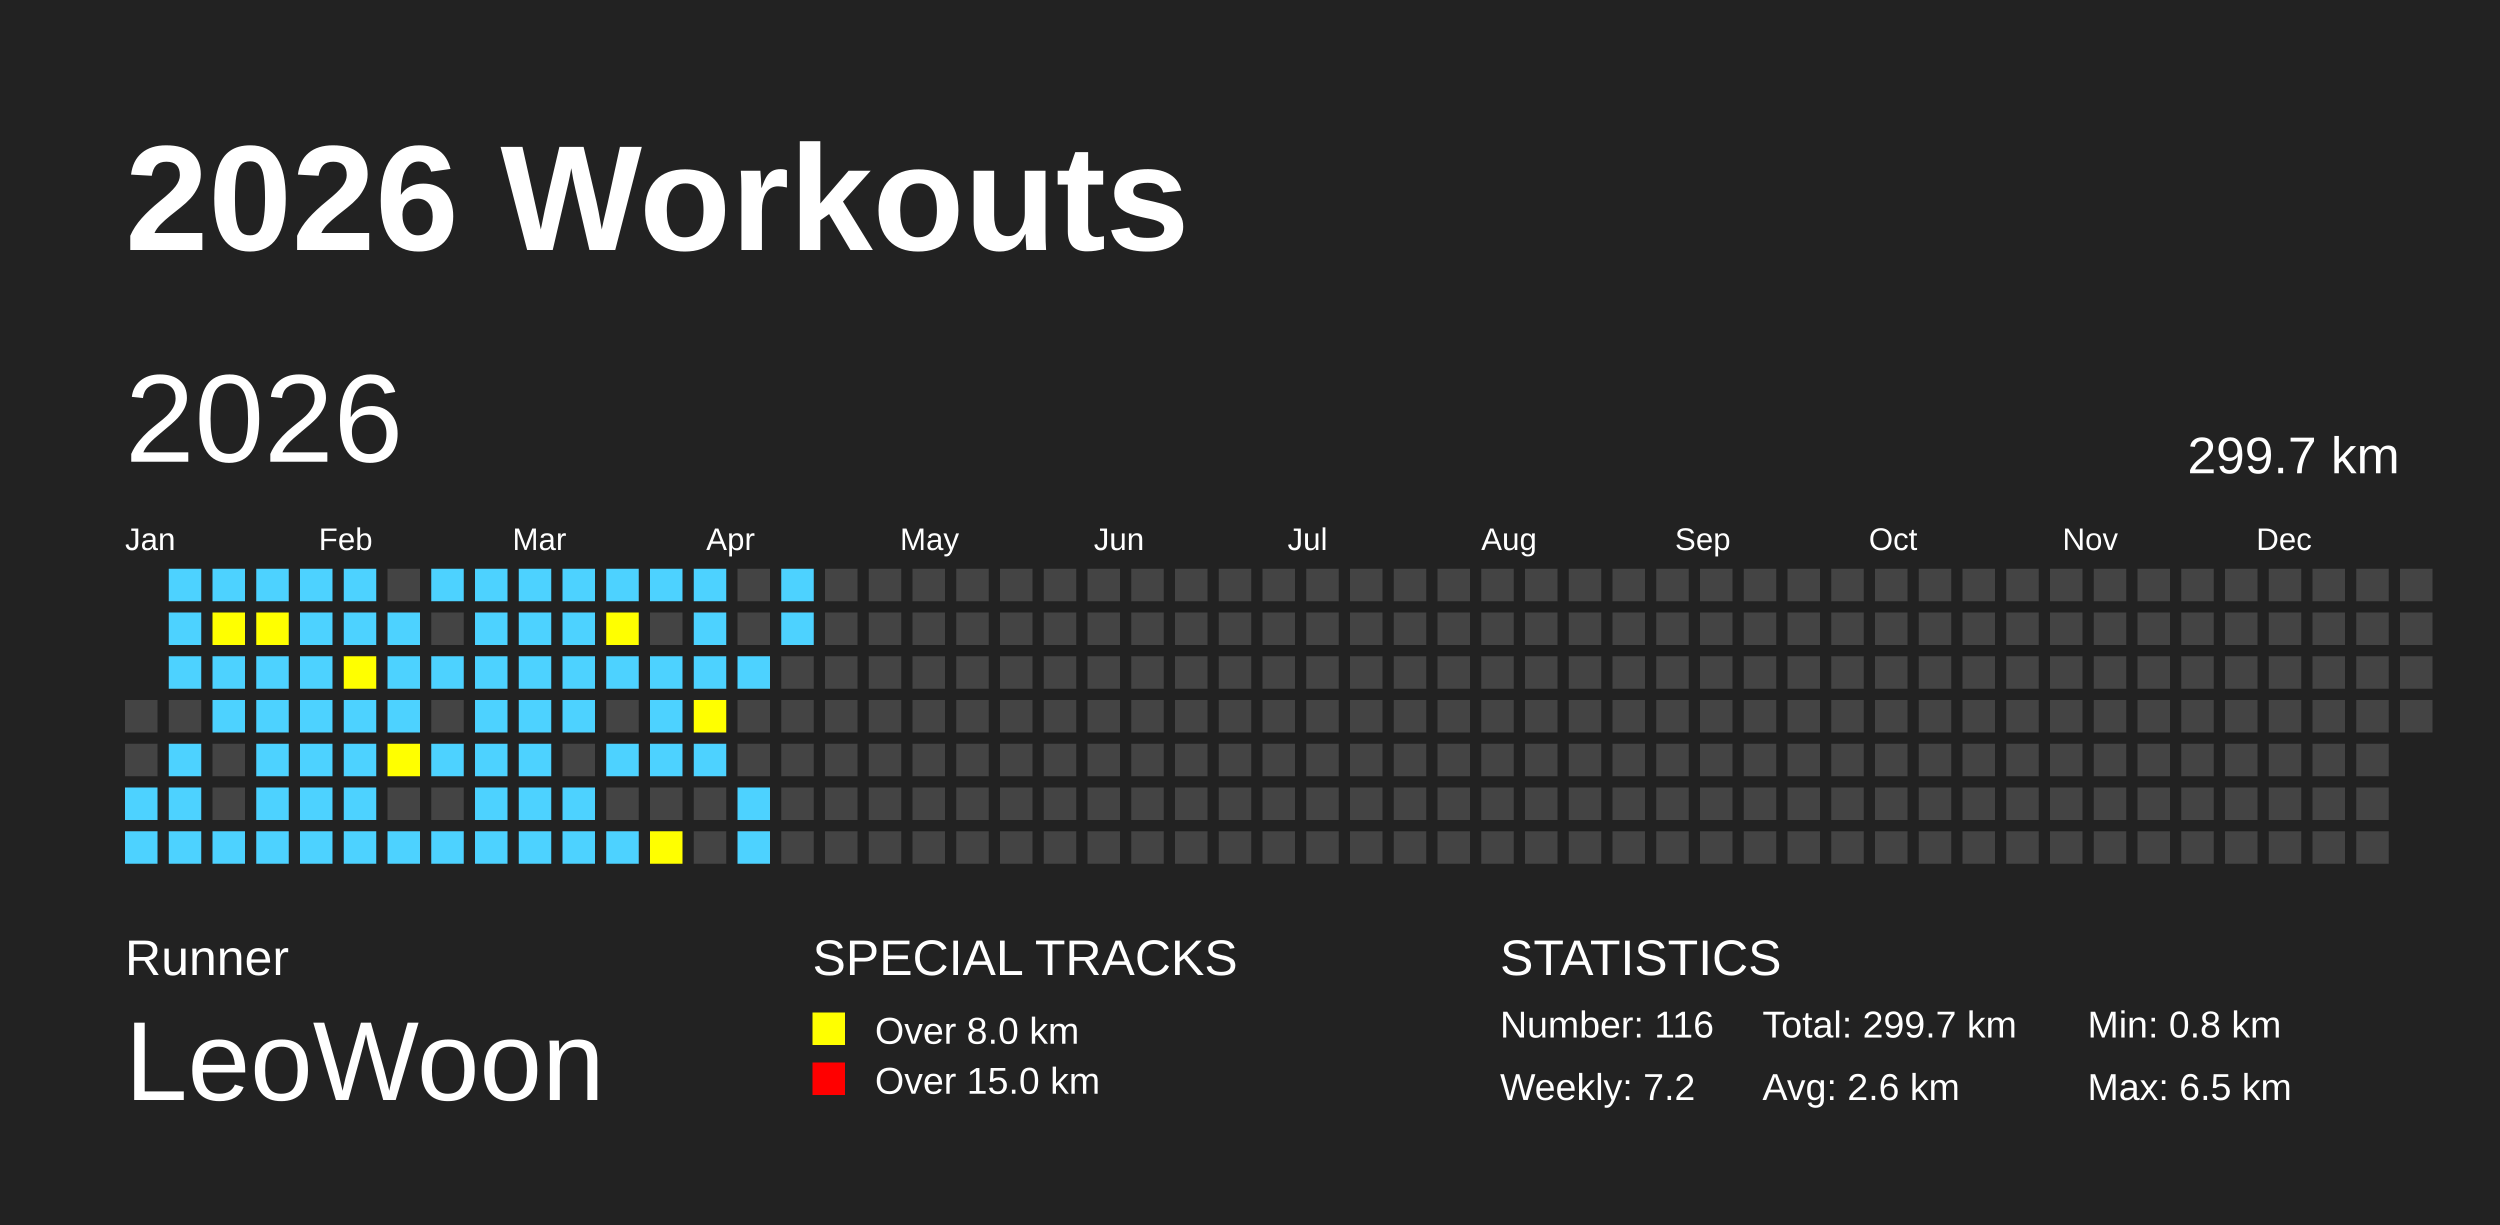
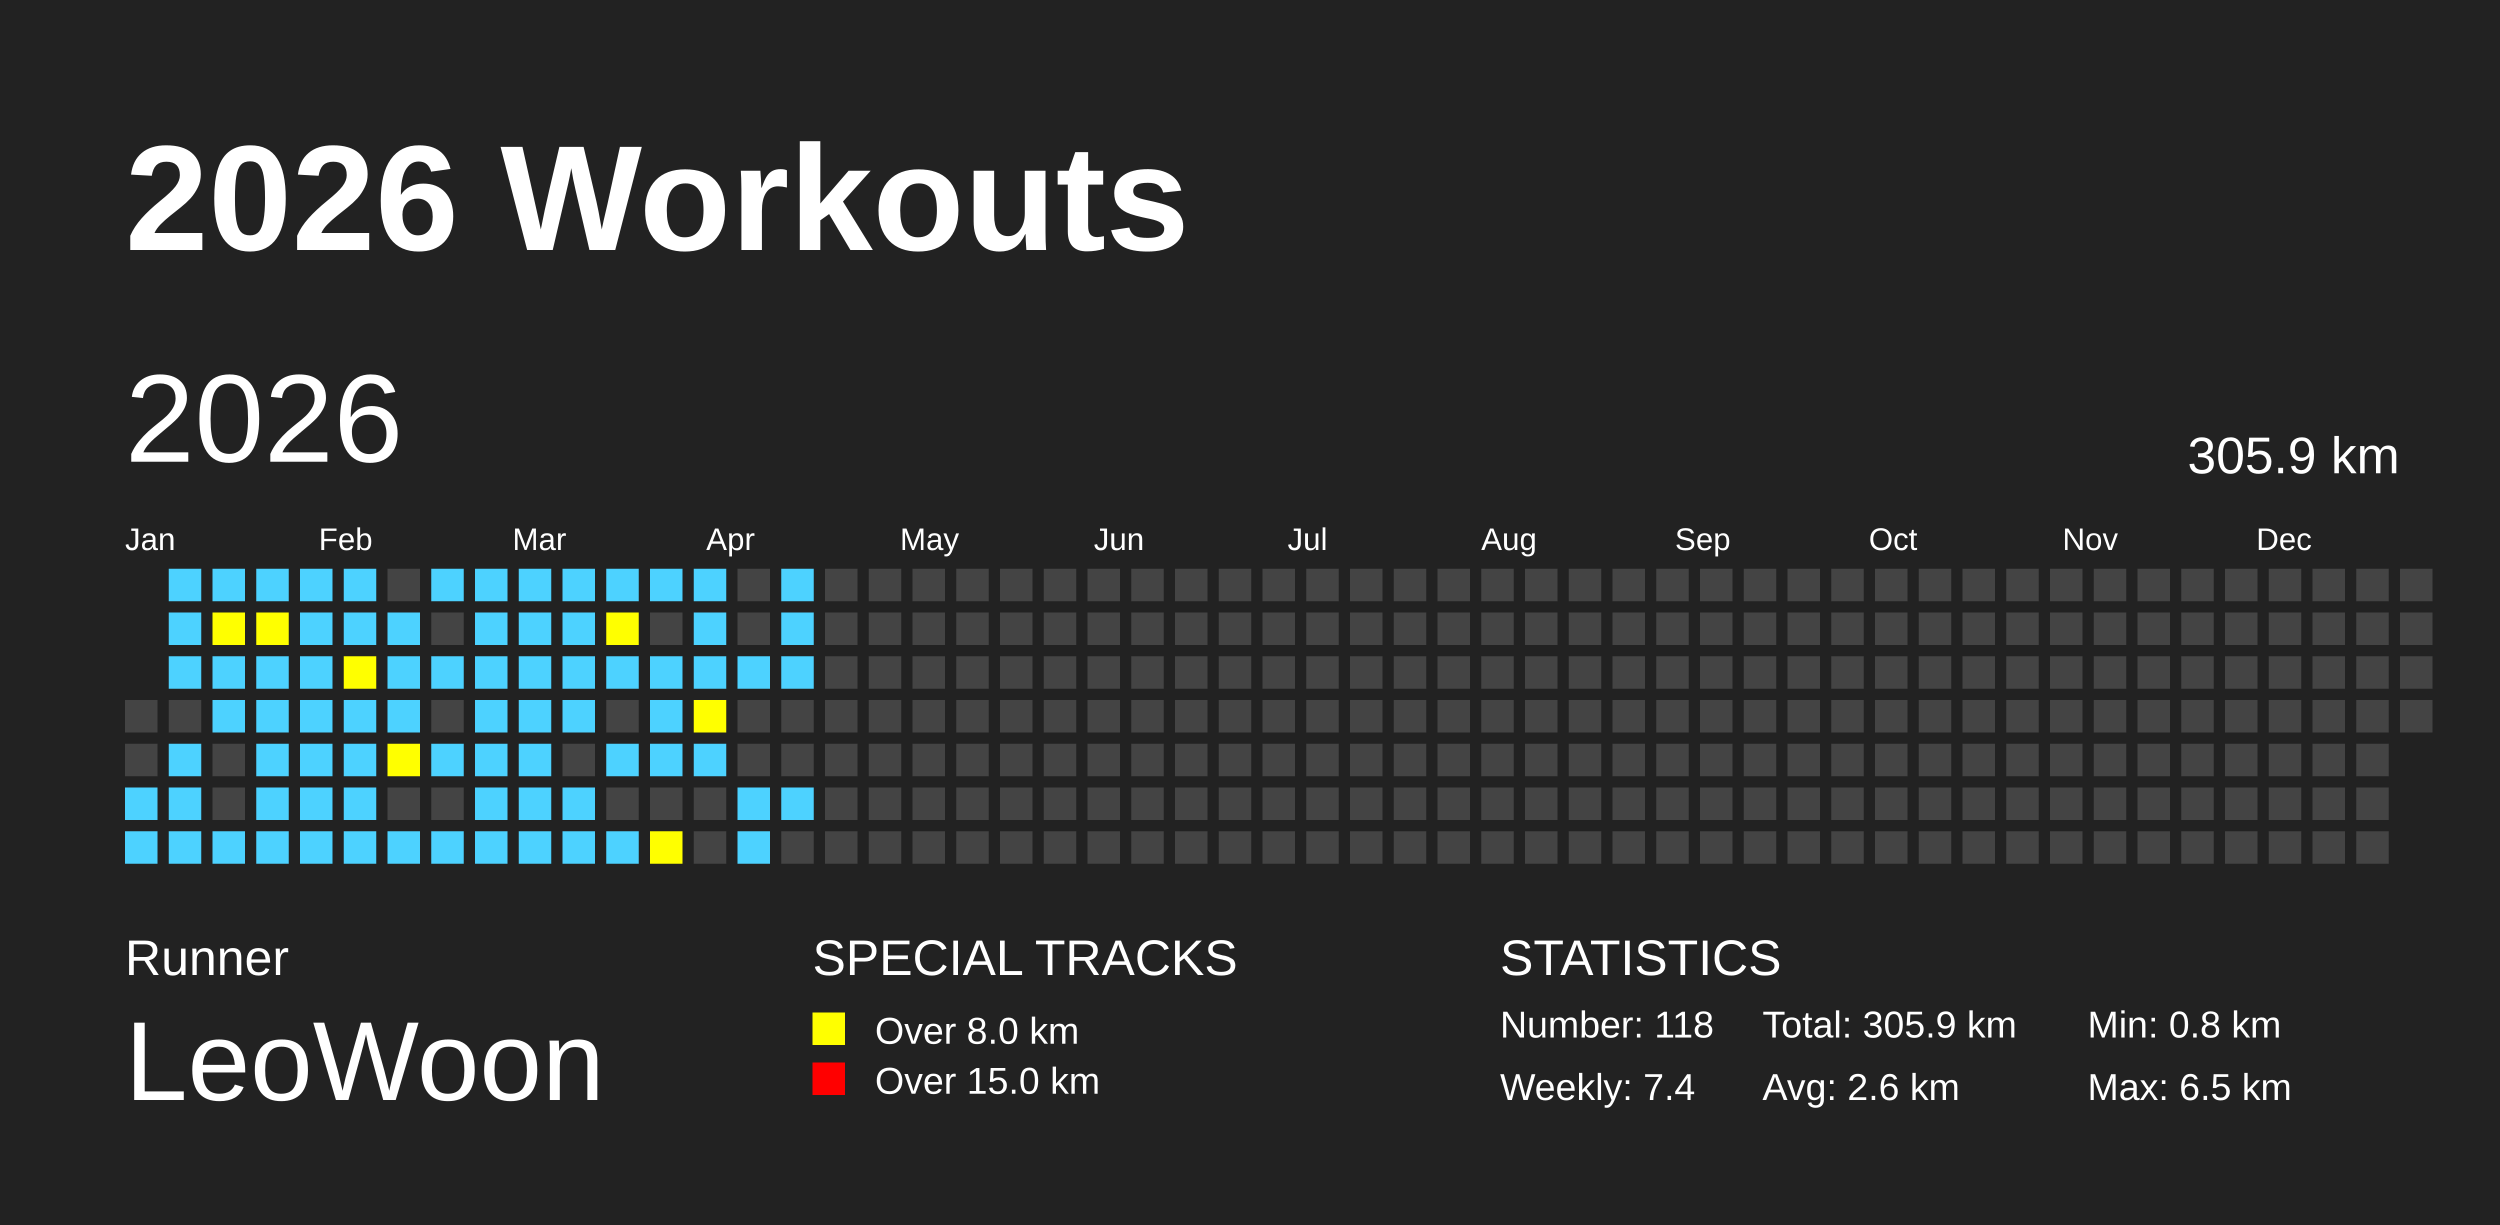
<svg xmlns="http://www.w3.org/2000/svg" baseProfile="full" height="98mm" version="1.1" viewBox="0,0,200,98" width="200mm">
  <defs />
  <rect fill="#222222" height="98" width="200" x="0" y="0" />
  <text fill="#FFFFFF" style="font-size:12px; font-family:Arial; font-weight:bold;" x="10" y="20">2026 Workouts</text>
  <text fill="#FFFFFF" style="font-size:4px; font-family:Arial" x="10" y="78">Runner</text>
  <text fill="#FFFFFF" style="font-size:9px; font-family:Arial" x="10" y="88">LeoWoon</text>
  <text fill="#FFFFFF" style="font-size:4px; font-family:Arial" x="65" y="78">SPECIAL TRACKS</text>
  <rect fill="yellow" height="2.6" width="2.6" x="65" y="81" />
  <text fill="#FFFFFF" style="font-size:3px; font-family:Arial" x="70" y="83.5">Over 8.0 km</text>
  <rect fill="red" height="2.6" width="2.6" x="65" y="85" />
  <text fill="#FFFFFF" style="font-size:3px; font-family:Arial" x="70" y="87.5">Over 15.0 km</text>
  <text fill="#FFFFFF" style="font-size:4px; font-family:Arial" x="120" y="78">STATISTICS</text>
-   <text fill="#FFFFFF" style="font-size:3px; font-family:Arial" x="120" y="83">Number: 116</text>
-   <text fill="#FFFFFF" style="font-size:3px; font-family:Arial" x="120" y="88">Weekly: 7.2</text>
-   <text fill="#FFFFFF" style="font-size:3px; font-family:Arial" x="141" y="83">Total: 299.7 km</text>
+   <text fill="#FFFFFF" style="font-size:3px; font-family:Arial" x="120" y="83">Number: 118</text>
+   <text fill="#FFFFFF" style="font-size:3px; font-family:Arial" x="120" y="88">Weekly: 7.4</text>
+   <text fill="#FFFFFF" style="font-size:3px; font-family:Arial" x="141" y="83">Total: 305.9 km</text>
  <text fill="#FFFFFF" style="font-size:3px; font-family:Arial" x="141" y="88">Avg: 2.6 km</text>
  <text fill="#FFFFFF" style="font-size:3px; font-family:Arial" x="167" y="83">Min: 0.8 km</text>
  <text fill="#FFFFFF" style="font-size:3px; font-family:Arial" x="167" y="88">Max: 6.5 km</text>
  <text dominant-baseline="hanging" fill="#FFFFFF" style="font-size:10.0px; font-family:Arial;" x="10" y="30">2026</text>
-   <text dominant-baseline="hanging" fill="#FFFFFF" style="font-size:4.125px; font-family:Arial;" x="175" y="35">299.7 km</text>
+   <text dominant-baseline="hanging" fill="#FFFFFF" style="font-size:4.125px; font-family:Arial;" x="175" y="35">305.9 km</text>
  <text fill="#FFFFFF" style="font-size:2.5px; font-family:Arial" x="10.0" y="44">Jan</text>
  <text fill="#FFFFFF" style="font-size:2.5px; font-family:Arial" x="25.5" y="44">Feb</text>
  <text fill="#FFFFFF" style="font-size:2.5px; font-family:Arial" x="41.0" y="44">Mar</text>
  <text fill="#FFFFFF" style="font-size:2.5px; font-family:Arial" x="56.5" y="44">Apr</text>
  <text fill="#FFFFFF" style="font-size:2.5px; font-family:Arial" x="72.0" y="44">May</text>
  <text fill="#FFFFFF" style="font-size:2.5px; font-family:Arial" x="87.5" y="44">Jun</text>
  <text fill="#FFFFFF" style="font-size:2.5px; font-family:Arial" x="103.0" y="44">Jul</text>
  <text fill="#FFFFFF" style="font-size:2.5px; font-family:Arial" x="118.5" y="44">Aug</text>
  <text fill="#FFFFFF" style="font-size:2.5px; font-family:Arial" x="134.0" y="44">Sep</text>
  <text fill="#FFFFFF" style="font-size:2.5px; font-family:Arial" x="149.5" y="44">Oct</text>
  <text fill="#FFFFFF" style="font-size:2.5px; font-family:Arial" x="165.0" y="44">Nov</text>
  <text fill="#FFFFFF" style="font-size:2.5px; font-family:Arial" x="180.5" y="44">Dec</text>
  <rect fill="#444444" height="2.6" width="2.6" x="10.0" y="56.0" />
  <rect fill="#444444" height="2.6" width="2.6" x="10.0" y="59.5" />
  <rect fill="#4DD2FF" height="2.6" width="2.6" x="10.0" y="63.0" />
  <rect fill="#4DD2FF" height="2.6" width="2.6" x="10.0" y="66.5" />
  <rect fill="#4DD2FF" height="2.6" width="2.6" x="13.5" y="45.5" />
  <rect fill="#4DD2FF" height="2.6" width="2.6" x="13.5" y="49.0" />
  <rect fill="#4DD2FF" height="2.6" width="2.6" x="13.5" y="52.5" />
  <rect fill="#444444" height="2.6" width="2.6" x="13.5" y="56.0" />
  <rect fill="#4DD2FF" height="2.6" width="2.6" x="13.5" y="59.5" />
  <rect fill="#4DD2FF" height="2.6" width="2.6" x="13.5" y="63.0" />
  <rect fill="#4DD2FF" height="2.6" width="2.6" x="13.5" y="66.5" />
  <rect fill="#4DD2FF" height="2.6" width="2.6" x="17.0" y="45.5" />
  <rect fill="yellow" height="2.6" width="2.6" x="17.0" y="49.0" />
  <rect fill="#4DD2FF" height="2.6" width="2.6" x="17.0" y="52.5" />
  <rect fill="#4DD2FF" height="2.6" width="2.6" x="17.0" y="56.0" />
  <rect fill="#444444" height="2.6" width="2.6" x="17.0" y="59.5" />
  <rect fill="#444444" height="2.6" width="2.6" x="17.0" y="63.0" />
  <rect fill="#4DD2FF" height="2.6" width="2.6" x="17.0" y="66.5" />
  <rect fill="#4DD2FF" height="2.6" width="2.6" x="20.5" y="45.5" />
  <rect fill="yellow" height="2.6" width="2.6" x="20.5" y="49.0" />
  <rect fill="#4DD2FF" height="2.6" width="2.6" x="20.5" y="52.5" />
  <rect fill="#4DD2FF" height="2.6" width="2.6" x="20.5" y="56.0" />
  <rect fill="#4DD2FF" height="2.6" width="2.6" x="20.5" y="59.5" />
  <rect fill="#4DD2FF" height="2.6" width="2.6" x="20.5" y="63.0" />
  <rect fill="#4DD2FF" height="2.6" width="2.6" x="20.5" y="66.5" />
  <rect fill="#4DD2FF" height="2.6" width="2.6" x="24.0" y="45.5" />
  <rect fill="#4DD2FF" height="2.6" width="2.6" x="24.0" y="49.0" />
  <rect fill="#4DD2FF" height="2.6" width="2.6" x="24.0" y="52.5" />
  <rect fill="#4DD2FF" height="2.6" width="2.6" x="24.0" y="56.0" />
  <rect fill="#4DD2FF" height="2.6" width="2.6" x="24.0" y="59.5" />
  <rect fill="#4DD2FF" height="2.6" width="2.6" x="24.0" y="63.0" />
  <rect fill="#4DD2FF" height="2.6" width="2.6" x="24.0" y="66.5" />
  <rect fill="#4DD2FF" height="2.6" width="2.6" x="27.5" y="45.5" />
  <rect fill="#4DD2FF" height="2.6" width="2.6" x="27.5" y="49.0" />
  <rect fill="yellow" height="2.6" width="2.6" x="27.5" y="52.5" />
  <rect fill="#4DD2FF" height="2.6" width="2.6" x="27.5" y="56.0" />
  <rect fill="#4DD2FF" height="2.6" width="2.6" x="27.5" y="59.5" />
  <rect fill="#4DD2FF" height="2.6" width="2.6" x="27.5" y="63.0" />
  <rect fill="#4DD2FF" height="2.6" width="2.6" x="27.5" y="66.5" />
  <rect fill="#444444" height="2.6" width="2.6" x="31.0" y="45.5" />
  <rect fill="#4DD2FF" height="2.6" width="2.6" x="31.0" y="49.0" />
  <rect fill="#4DD2FF" height="2.6" width="2.6" x="31.0" y="52.5" />
  <rect fill="#4DD2FF" height="2.6" width="2.6" x="31.0" y="56.0" />
  <rect fill="yellow" height="2.6" width="2.6" x="31.0" y="59.5" />
  <rect fill="#444444" height="2.6" width="2.6" x="31.0" y="63.0" />
  <rect fill="#4DD2FF" height="2.6" width="2.6" x="31.0" y="66.5" />
  <rect fill="#4DD2FF" height="2.6" width="2.6" x="34.5" y="45.5" />
  <rect fill="#444444" height="2.6" width="2.6" x="34.5" y="49.0" />
  <rect fill="#4DD2FF" height="2.6" width="2.6" x="34.5" y="52.5" />
  <rect fill="#444444" height="2.6" width="2.6" x="34.5" y="56.0" />
  <rect fill="#4DD2FF" height="2.6" width="2.6" x="34.5" y="59.5" />
  <rect fill="#444444" height="2.6" width="2.6" x="34.5" y="63.0" />
  <rect fill="#4DD2FF" height="2.6" width="2.6" x="34.5" y="66.5" />
  <rect fill="#4DD2FF" height="2.6" width="2.6" x="38.0" y="45.5" />
  <rect fill="#4DD2FF" height="2.6" width="2.6" x="38.0" y="49.0" />
  <rect fill="#4DD2FF" height="2.6" width="2.6" x="38.0" y="52.5" />
  <rect fill="#4DD2FF" height="2.6" width="2.6" x="38.0" y="56.0" />
  <rect fill="#4DD2FF" height="2.6" width="2.6" x="38.0" y="59.5" />
  <rect fill="#4DD2FF" height="2.6" width="2.6" x="38.0" y="63.0" />
  <rect fill="#4DD2FF" height="2.6" width="2.6" x="38.0" y="66.5" />
  <rect fill="#4DD2FF" height="2.6" width="2.6" x="41.5" y="45.5" />
  <rect fill="#4DD2FF" height="2.6" width="2.6" x="41.5" y="49.0" />
  <rect fill="#4DD2FF" height="2.6" width="2.6" x="41.5" y="52.5" />
  <rect fill="#4DD2FF" height="2.6" width="2.6" x="41.5" y="56.0" />
  <rect fill="#4DD2FF" height="2.6" width="2.6" x="41.5" y="59.5" />
  <rect fill="#4DD2FF" height="2.6" width="2.6" x="41.5" y="63.0" />
  <rect fill="#4DD2FF" height="2.6" width="2.6" x="41.5" y="66.5" />
  <rect fill="#4DD2FF" height="2.6" width="2.6" x="45.0" y="45.5" />
  <rect fill="#4DD2FF" height="2.6" width="2.6" x="45.0" y="49.0" />
  <rect fill="#4DD2FF" height="2.6" width="2.6" x="45.0" y="52.5" />
  <rect fill="#4DD2FF" height="2.6" width="2.6" x="45.0" y="56.0" />
  <rect fill="#444444" height="2.6" width="2.6" x="45.0" y="59.5" />
  <rect fill="#4DD2FF" height="2.6" width="2.6" x="45.0" y="63.0" />
  <rect fill="#4DD2FF" height="2.6" width="2.6" x="45.0" y="66.5" />
  <rect fill="#4DD2FF" height="2.6" width="2.6" x="48.5" y="45.5" />
  <rect fill="yellow" height="2.6" width="2.6" x="48.5" y="49.0" />
  <rect fill="#4DD2FF" height="2.6" width="2.6" x="48.5" y="52.5" />
  <rect fill="#444444" height="2.6" width="2.6" x="48.5" y="56.0" />
  <rect fill="#4DD2FF" height="2.6" width="2.6" x="48.5" y="59.5" />
  <rect fill="#444444" height="2.6" width="2.6" x="48.5" y="63.0" />
  <rect fill="#4DD2FF" height="2.6" width="2.6" x="48.5" y="66.5" />
  <rect fill="#4DD2FF" height="2.6" width="2.6" x="52.0" y="45.5" />
  <rect fill="#444444" height="2.6" width="2.6" x="52.0" y="49.0" />
  <rect fill="#4DD2FF" height="2.6" width="2.6" x="52.0" y="52.5" />
  <rect fill="#4DD2FF" height="2.6" width="2.6" x="52.0" y="56.0" />
  <rect fill="#4DD2FF" height="2.6" width="2.6" x="52.0" y="59.5" />
  <rect fill="#444444" height="2.6" width="2.6" x="52.0" y="63.0" />
  <rect fill="yellow" height="2.6" width="2.6" x="52.0" y="66.5" />
  <rect fill="#4DD2FF" height="2.6" width="2.6" x="55.5" y="45.5" />
  <rect fill="#4DD2FF" height="2.6" width="2.6" x="55.5" y="49.0" />
  <rect fill="#4DD2FF" height="2.6" width="2.6" x="55.5" y="52.5" />
  <rect fill="yellow" height="2.6" width="2.6" x="55.5" y="56.0" />
  <rect fill="#4DD2FF" height="2.6" width="2.6" x="55.5" y="59.5" />
  <rect fill="#444444" height="2.6" width="2.6" x="55.5" y="63.0" />
  <rect fill="#444444" height="2.6" width="2.6" x="55.5" y="66.5" />
  <rect fill="#444444" height="2.6" width="2.6" x="59.0" y="45.5" />
  <rect fill="#444444" height="2.6" width="2.6" x="59.0" y="49.0" />
  <rect fill="#4DD2FF" height="2.6" width="2.6" x="59.0" y="52.5" />
  <rect fill="#444444" height="2.6" width="2.6" x="59.0" y="56.0" />
  <rect fill="#444444" height="2.6" width="2.6" x="59.0" y="59.5" />
  <rect fill="#4DD2FF" height="2.6" width="2.6" x="59.0" y="63.0" />
  <rect fill="#4DD2FF" height="2.6" width="2.6" x="59.0" y="66.5" />
  <rect fill="#4DD2FF" height="2.6" width="2.6" x="62.5" y="45.5" />
  <rect fill="#4DD2FF" height="2.6" width="2.6" x="62.5" y="49.0" />
-   <rect fill="#444444" height="2.6" width="2.6" x="62.5" y="52.5" />
+   <rect fill="#4DD2FF" height="2.6" width="2.6" x="62.5" y="52.5" />
  <rect fill="#444444" height="2.6" width="2.6" x="62.5" y="56.0" />
  <rect fill="#444444" height="2.6" width="2.6" x="62.5" y="59.5" />
-   <rect fill="#444444" height="2.6" width="2.6" x="62.5" y="63.0" />
+   <rect fill="#4DD2FF" height="2.6" width="2.6" x="62.5" y="63.0" />
  <rect fill="#444444" height="2.6" width="2.6" x="62.5" y="66.5" />
  <rect fill="#444444" height="2.6" width="2.6" x="66.0" y="45.5" />
  <rect fill="#444444" height="2.6" width="2.6" x="66.0" y="49.0" />
  <rect fill="#444444" height="2.6" width="2.6" x="66.0" y="52.5" />
  <rect fill="#444444" height="2.6" width="2.6" x="66.0" y="56.0" />
  <rect fill="#444444" height="2.6" width="2.6" x="66.0" y="59.5" />
  <rect fill="#444444" height="2.6" width="2.6" x="66.0" y="63.0" />
  <rect fill="#444444" height="2.6" width="2.6" x="66.0" y="66.5" />
  <rect fill="#444444" height="2.6" width="2.6" x="69.5" y="45.5" />
  <rect fill="#444444" height="2.6" width="2.6" x="69.5" y="49.0" />
  <rect fill="#444444" height="2.6" width="2.6" x="69.5" y="52.5" />
  <rect fill="#444444" height="2.6" width="2.6" x="69.5" y="56.0" />
  <rect fill="#444444" height="2.6" width="2.6" x="69.5" y="59.5" />
  <rect fill="#444444" height="2.6" width="2.6" x="69.5" y="63.0" />
  <rect fill="#444444" height="2.6" width="2.6" x="69.5" y="66.5" />
  <rect fill="#444444" height="2.6" width="2.6" x="73.0" y="45.5" />
  <rect fill="#444444" height="2.6" width="2.6" x="73.0" y="49.0" />
  <rect fill="#444444" height="2.6" width="2.6" x="73.0" y="52.5" />
  <rect fill="#444444" height="2.6" width="2.6" x="73.0" y="56.0" />
  <rect fill="#444444" height="2.6" width="2.6" x="73.0" y="59.5" />
  <rect fill="#444444" height="2.6" width="2.6" x="73.0" y="63.0" />
  <rect fill="#444444" height="2.6" width="2.6" x="73.0" y="66.5" />
  <rect fill="#444444" height="2.6" width="2.6" x="76.5" y="45.5" />
  <rect fill="#444444" height="2.6" width="2.6" x="76.5" y="49.0" />
  <rect fill="#444444" height="2.6" width="2.6" x="76.5" y="52.5" />
  <rect fill="#444444" height="2.6" width="2.6" x="76.5" y="56.0" />
  <rect fill="#444444" height="2.6" width="2.6" x="76.5" y="59.5" />
  <rect fill="#444444" height="2.6" width="2.6" x="76.5" y="63.0" />
  <rect fill="#444444" height="2.6" width="2.6" x="76.5" y="66.5" />
  <rect fill="#444444" height="2.6" width="2.6" x="80.0" y="45.5" />
  <rect fill="#444444" height="2.6" width="2.6" x="80.0" y="49.0" />
  <rect fill="#444444" height="2.6" width="2.6" x="80.0" y="52.5" />
  <rect fill="#444444" height="2.6" width="2.6" x="80.0" y="56.0" />
  <rect fill="#444444" height="2.6" width="2.6" x="80.0" y="59.5" />
  <rect fill="#444444" height="2.6" width="2.6" x="80.0" y="63.0" />
  <rect fill="#444444" height="2.6" width="2.6" x="80.0" y="66.5" />
  <rect fill="#444444" height="2.6" width="2.6" x="83.5" y="45.5" />
  <rect fill="#444444" height="2.6" width="2.6" x="83.5" y="49.0" />
  <rect fill="#444444" height="2.6" width="2.6" x="83.5" y="52.5" />
  <rect fill="#444444" height="2.6" width="2.6" x="83.5" y="56.0" />
  <rect fill="#444444" height="2.6" width="2.6" x="83.5" y="59.5" />
  <rect fill="#444444" height="2.6" width="2.6" x="83.5" y="63.0" />
  <rect fill="#444444" height="2.6" width="2.6" x="83.5" y="66.5" />
  <rect fill="#444444" height="2.6" width="2.6" x="87.0" y="45.5" />
  <rect fill="#444444" height="2.6" width="2.6" x="87.0" y="49.0" />
  <rect fill="#444444" height="2.6" width="2.6" x="87.0" y="52.5" />
  <rect fill="#444444" height="2.6" width="2.6" x="87.0" y="56.0" />
  <rect fill="#444444" height="2.6" width="2.6" x="87.0" y="59.5" />
  <rect fill="#444444" height="2.6" width="2.6" x="87.0" y="63.0" />
  <rect fill="#444444" height="2.6" width="2.6" x="87.0" y="66.5" />
  <rect fill="#444444" height="2.6" width="2.6" x="90.5" y="45.5" />
  <rect fill="#444444" height="2.6" width="2.6" x="90.5" y="49.0" />
  <rect fill="#444444" height="2.6" width="2.6" x="90.5" y="52.5" />
  <rect fill="#444444" height="2.6" width="2.6" x="90.5" y="56.0" />
  <rect fill="#444444" height="2.6" width="2.6" x="90.5" y="59.5" />
  <rect fill="#444444" height="2.6" width="2.6" x="90.5" y="63.0" />
  <rect fill="#444444" height="2.6" width="2.6" x="90.5" y="66.5" />
  <rect fill="#444444" height="2.6" width="2.6" x="94.0" y="45.5" />
  <rect fill="#444444" height="2.6" width="2.6" x="94.0" y="49.0" />
  <rect fill="#444444" height="2.6" width="2.6" x="94.0" y="52.5" />
  <rect fill="#444444" height="2.6" width="2.6" x="94.0" y="56.0" />
  <rect fill="#444444" height="2.6" width="2.6" x="94.0" y="59.5" />
  <rect fill="#444444" height="2.6" width="2.6" x="94.0" y="63.0" />
  <rect fill="#444444" height="2.6" width="2.6" x="94.0" y="66.5" />
  <rect fill="#444444" height="2.6" width="2.6" x="97.5" y="45.5" />
  <rect fill="#444444" height="2.6" width="2.6" x="97.5" y="49.0" />
  <rect fill="#444444" height="2.6" width="2.6" x="97.5" y="52.5" />
  <rect fill="#444444" height="2.6" width="2.6" x="97.5" y="56.0" />
  <rect fill="#444444" height="2.6" width="2.6" x="97.5" y="59.5" />
  <rect fill="#444444" height="2.6" width="2.6" x="97.5" y="63.0" />
  <rect fill="#444444" height="2.6" width="2.6" x="97.5" y="66.5" />
  <rect fill="#444444" height="2.6" width="2.6" x="101.0" y="45.5" />
  <rect fill="#444444" height="2.6" width="2.6" x="101.0" y="49.0" />
  <rect fill="#444444" height="2.6" width="2.6" x="101.0" y="52.5" />
  <rect fill="#444444" height="2.6" width="2.6" x="101.0" y="56.0" />
  <rect fill="#444444" height="2.6" width="2.6" x="101.0" y="59.5" />
  <rect fill="#444444" height="2.6" width="2.6" x="101.0" y="63.0" />
  <rect fill="#444444" height="2.6" width="2.6" x="101.0" y="66.5" />
  <rect fill="#444444" height="2.6" width="2.6" x="104.5" y="45.5" />
  <rect fill="#444444" height="2.6" width="2.6" x="104.5" y="49.0" />
  <rect fill="#444444" height="2.6" width="2.6" x="104.5" y="52.5" />
  <rect fill="#444444" height="2.6" width="2.6" x="104.5" y="56.0" />
  <rect fill="#444444" height="2.6" width="2.6" x="104.5" y="59.5" />
  <rect fill="#444444" height="2.6" width="2.6" x="104.5" y="63.0" />
  <rect fill="#444444" height="2.6" width="2.6" x="104.5" y="66.5" />
  <rect fill="#444444" height="2.6" width="2.6" x="108.0" y="45.5" />
  <rect fill="#444444" height="2.6" width="2.6" x="108.0" y="49.0" />
  <rect fill="#444444" height="2.6" width="2.6" x="108.0" y="52.5" />
  <rect fill="#444444" height="2.6" width="2.6" x="108.0" y="56.0" />
  <rect fill="#444444" height="2.6" width="2.6" x="108.0" y="59.5" />
  <rect fill="#444444" height="2.6" width="2.6" x="108.0" y="63.0" />
  <rect fill="#444444" height="2.6" width="2.6" x="108.0" y="66.5" />
  <rect fill="#444444" height="2.6" width="2.6" x="111.5" y="45.5" />
  <rect fill="#444444" height="2.6" width="2.6" x="111.5" y="49.0" />
  <rect fill="#444444" height="2.6" width="2.6" x="111.5" y="52.5" />
  <rect fill="#444444" height="2.6" width="2.6" x="111.5" y="56.0" />
  <rect fill="#444444" height="2.6" width="2.6" x="111.5" y="59.5" />
  <rect fill="#444444" height="2.6" width="2.6" x="111.5" y="63.0" />
  <rect fill="#444444" height="2.6" width="2.6" x="111.5" y="66.5" />
  <rect fill="#444444" height="2.6" width="2.6" x="115.0" y="45.5" />
  <rect fill="#444444" height="2.6" width="2.6" x="115.0" y="49.0" />
  <rect fill="#444444" height="2.6" width="2.6" x="115.0" y="52.5" />
  <rect fill="#444444" height="2.6" width="2.6" x="115.0" y="56.0" />
  <rect fill="#444444" height="2.6" width="2.6" x="115.0" y="59.5" />
  <rect fill="#444444" height="2.6" width="2.6" x="115.0" y="63.0" />
  <rect fill="#444444" height="2.6" width="2.6" x="115.0" y="66.5" />
  <rect fill="#444444" height="2.6" width="2.6" x="118.5" y="45.5" />
  <rect fill="#444444" height="2.6" width="2.6" x="118.5" y="49.0" />
  <rect fill="#444444" height="2.6" width="2.6" x="118.5" y="52.5" />
  <rect fill="#444444" height="2.6" width="2.6" x="118.5" y="56.0" />
  <rect fill="#444444" height="2.6" width="2.6" x="118.5" y="59.5" />
  <rect fill="#444444" height="2.6" width="2.6" x="118.5" y="63.0" />
  <rect fill="#444444" height="2.6" width="2.6" x="118.5" y="66.5" />
  <rect fill="#444444" height="2.6" width="2.6" x="122.0" y="45.5" />
  <rect fill="#444444" height="2.6" width="2.6" x="122.0" y="49.0" />
  <rect fill="#444444" height="2.6" width="2.6" x="122.0" y="52.5" />
  <rect fill="#444444" height="2.6" width="2.6" x="122.0" y="56.0" />
  <rect fill="#444444" height="2.6" width="2.6" x="122.0" y="59.5" />
  <rect fill="#444444" height="2.6" width="2.6" x="122.0" y="63.0" />
  <rect fill="#444444" height="2.6" width="2.6" x="122.0" y="66.5" />
  <rect fill="#444444" height="2.6" width="2.6" x="125.5" y="45.5" />
  <rect fill="#444444" height="2.6" width="2.6" x="125.5" y="49.0" />
  <rect fill="#444444" height="2.6" width="2.6" x="125.5" y="52.5" />
  <rect fill="#444444" height="2.6" width="2.6" x="125.5" y="56.0" />
  <rect fill="#444444" height="2.6" width="2.6" x="125.5" y="59.5" />
  <rect fill="#444444" height="2.6" width="2.6" x="125.5" y="63.0" />
  <rect fill="#444444" height="2.6" width="2.6" x="125.5" y="66.5" />
  <rect fill="#444444" height="2.6" width="2.6" x="129.0" y="45.5" />
  <rect fill="#444444" height="2.6" width="2.6" x="129.0" y="49.0" />
  <rect fill="#444444" height="2.6" width="2.6" x="129.0" y="52.5" />
  <rect fill="#444444" height="2.6" width="2.6" x="129.0" y="56.0" />
  <rect fill="#444444" height="2.6" width="2.6" x="129.0" y="59.5" />
  <rect fill="#444444" height="2.6" width="2.6" x="129.0" y="63.0" />
  <rect fill="#444444" height="2.6" width="2.6" x="129.0" y="66.5" />
  <rect fill="#444444" height="2.6" width="2.6" x="132.5" y="45.5" />
  <rect fill="#444444" height="2.6" width="2.6" x="132.5" y="49.0" />
  <rect fill="#444444" height="2.6" width="2.6" x="132.5" y="52.5" />
  <rect fill="#444444" height="2.6" width="2.6" x="132.5" y="56.0" />
  <rect fill="#444444" height="2.6" width="2.6" x="132.5" y="59.5" />
  <rect fill="#444444" height="2.6" width="2.6" x="132.5" y="63.0" />
  <rect fill="#444444" height="2.6" width="2.6" x="132.5" y="66.5" />
  <rect fill="#444444" height="2.6" width="2.6" x="136.0" y="45.5" />
  <rect fill="#444444" height="2.6" width="2.6" x="136.0" y="49.0" />
  <rect fill="#444444" height="2.6" width="2.6" x="136.0" y="52.5" />
  <rect fill="#444444" height="2.6" width="2.6" x="136.0" y="56.0" />
  <rect fill="#444444" height="2.6" width="2.6" x="136.0" y="59.5" />
  <rect fill="#444444" height="2.6" width="2.6" x="136.0" y="63.0" />
  <rect fill="#444444" height="2.6" width="2.6" x="136.0" y="66.5" />
  <rect fill="#444444" height="2.6" width="2.6" x="139.5" y="45.5" />
  <rect fill="#444444" height="2.6" width="2.6" x="139.5" y="49.0" />
  <rect fill="#444444" height="2.6" width="2.6" x="139.5" y="52.5" />
  <rect fill="#444444" height="2.6" width="2.6" x="139.5" y="56.0" />
  <rect fill="#444444" height="2.6" width="2.6" x="139.5" y="59.5" />
  <rect fill="#444444" height="2.6" width="2.6" x="139.5" y="63.0" />
  <rect fill="#444444" height="2.6" width="2.6" x="139.5" y="66.5" />
  <rect fill="#444444" height="2.6" width="2.6" x="143.0" y="45.5" />
  <rect fill="#444444" height="2.6" width="2.6" x="143.0" y="49.0" />
  <rect fill="#444444" height="2.6" width="2.6" x="143.0" y="52.5" />
  <rect fill="#444444" height="2.6" width="2.6" x="143.0" y="56.0" />
  <rect fill="#444444" height="2.6" width="2.6" x="143.0" y="59.5" />
  <rect fill="#444444" height="2.6" width="2.6" x="143.0" y="63.0" />
  <rect fill="#444444" height="2.6" width="2.6" x="143.0" y="66.5" />
  <rect fill="#444444" height="2.6" width="2.6" x="146.5" y="45.5" />
  <rect fill="#444444" height="2.6" width="2.6" x="146.5" y="49.0" />
  <rect fill="#444444" height="2.6" width="2.6" x="146.5" y="52.5" />
  <rect fill="#444444" height="2.6" width="2.6" x="146.5" y="56.0" />
  <rect fill="#444444" height="2.6" width="2.6" x="146.5" y="59.5" />
  <rect fill="#444444" height="2.6" width="2.6" x="146.5" y="63.0" />
  <rect fill="#444444" height="2.6" width="2.6" x="146.5" y="66.5" />
  <rect fill="#444444" height="2.6" width="2.6" x="150.0" y="45.5" />
  <rect fill="#444444" height="2.6" width="2.6" x="150.0" y="49.0" />
  <rect fill="#444444" height="2.6" width="2.6" x="150.0" y="52.5" />
  <rect fill="#444444" height="2.6" width="2.6" x="150.0" y="56.0" />
  <rect fill="#444444" height="2.6" width="2.6" x="150.0" y="59.5" />
  <rect fill="#444444" height="2.6" width="2.6" x="150.0" y="63.0" />
  <rect fill="#444444" height="2.6" width="2.6" x="150.0" y="66.5" />
  <rect fill="#444444" height="2.6" width="2.6" x="153.5" y="45.5" />
  <rect fill="#444444" height="2.6" width="2.6" x="153.5" y="49.0" />
  <rect fill="#444444" height="2.6" width="2.6" x="153.5" y="52.5" />
  <rect fill="#444444" height="2.6" width="2.6" x="153.5" y="56.0" />
  <rect fill="#444444" height="2.6" width="2.6" x="153.5" y="59.5" />
  <rect fill="#444444" height="2.6" width="2.6" x="153.5" y="63.0" />
  <rect fill="#444444" height="2.6" width="2.6" x="153.5" y="66.5" />
  <rect fill="#444444" height="2.6" width="2.6" x="157.0" y="45.5" />
  <rect fill="#444444" height="2.6" width="2.6" x="157.0" y="49.0" />
  <rect fill="#444444" height="2.6" width="2.6" x="157.0" y="52.5" />
  <rect fill="#444444" height="2.6" width="2.6" x="157.0" y="56.0" />
  <rect fill="#444444" height="2.6" width="2.6" x="157.0" y="59.5" />
  <rect fill="#444444" height="2.6" width="2.6" x="157.0" y="63.0" />
  <rect fill="#444444" height="2.6" width="2.6" x="157.0" y="66.5" />
  <rect fill="#444444" height="2.6" width="2.6" x="160.5" y="45.5" />
  <rect fill="#444444" height="2.6" width="2.6" x="160.5" y="49.0" />
  <rect fill="#444444" height="2.6" width="2.6" x="160.5" y="52.5" />
  <rect fill="#444444" height="2.6" width="2.6" x="160.5" y="56.0" />
  <rect fill="#444444" height="2.6" width="2.6" x="160.5" y="59.5" />
  <rect fill="#444444" height="2.6" width="2.6" x="160.5" y="63.0" />
  <rect fill="#444444" height="2.6" width="2.6" x="160.5" y="66.5" />
  <rect fill="#444444" height="2.6" width="2.6" x="164.0" y="45.5" />
  <rect fill="#444444" height="2.6" width="2.6" x="164.0" y="49.0" />
  <rect fill="#444444" height="2.6" width="2.6" x="164.0" y="52.5" />
  <rect fill="#444444" height="2.6" width="2.6" x="164.0" y="56.0" />
  <rect fill="#444444" height="2.6" width="2.6" x="164.0" y="59.5" />
  <rect fill="#444444" height="2.6" width="2.6" x="164.0" y="63.0" />
  <rect fill="#444444" height="2.6" width="2.6" x="164.0" y="66.5" />
  <rect fill="#444444" height="2.6" width="2.6" x="167.5" y="45.5" />
  <rect fill="#444444" height="2.6" width="2.6" x="167.5" y="49.0" />
  <rect fill="#444444" height="2.6" width="2.6" x="167.5" y="52.5" />
  <rect fill="#444444" height="2.6" width="2.6" x="167.5" y="56.0" />
  <rect fill="#444444" height="2.6" width="2.6" x="167.5" y="59.5" />
  <rect fill="#444444" height="2.6" width="2.6" x="167.5" y="63.0" />
  <rect fill="#444444" height="2.6" width="2.6" x="167.5" y="66.5" />
  <rect fill="#444444" height="2.6" width="2.6" x="171.0" y="45.5" />
  <rect fill="#444444" height="2.6" width="2.6" x="171.0" y="49.0" />
  <rect fill="#444444" height="2.6" width="2.6" x="171.0" y="52.5" />
  <rect fill="#444444" height="2.6" width="2.6" x="171.0" y="56.0" />
  <rect fill="#444444" height="2.6" width="2.6" x="171.0" y="59.5" />
  <rect fill="#444444" height="2.6" width="2.6" x="171.0" y="63.0" />
  <rect fill="#444444" height="2.6" width="2.6" x="171.0" y="66.5" />
  <rect fill="#444444" height="2.6" width="2.6" x="174.5" y="45.5" />
  <rect fill="#444444" height="2.6" width="2.6" x="174.5" y="49.0" />
  <rect fill="#444444" height="2.6" width="2.6" x="174.5" y="52.5" />
  <rect fill="#444444" height="2.6" width="2.6" x="174.5" y="56.0" />
  <rect fill="#444444" height="2.6" width="2.6" x="174.5" y="59.5" />
  <rect fill="#444444" height="2.6" width="2.6" x="174.5" y="63.0" />
  <rect fill="#444444" height="2.6" width="2.6" x="174.5" y="66.5" />
  <rect fill="#444444" height="2.6" width="2.6" x="178.0" y="45.5" />
  <rect fill="#444444" height="2.6" width="2.6" x="178.0" y="49.0" />
  <rect fill="#444444" height="2.6" width="2.6" x="178.0" y="52.5" />
  <rect fill="#444444" height="2.6" width="2.6" x="178.0" y="56.0" />
  <rect fill="#444444" height="2.6" width="2.6" x="178.0" y="59.5" />
  <rect fill="#444444" height="2.6" width="2.6" x="178.0" y="63.0" />
  <rect fill="#444444" height="2.6" width="2.6" x="178.0" y="66.5" />
  <rect fill="#444444" height="2.6" width="2.6" x="181.5" y="45.5" />
  <rect fill="#444444" height="2.6" width="2.6" x="181.5" y="49.0" />
  <rect fill="#444444" height="2.6" width="2.6" x="181.5" y="52.5" />
  <rect fill="#444444" height="2.6" width="2.6" x="181.5" y="56.0" />
  <rect fill="#444444" height="2.6" width="2.6" x="181.5" y="59.5" />
  <rect fill="#444444" height="2.6" width="2.6" x="181.5" y="63.0" />
  <rect fill="#444444" height="2.6" width="2.6" x="181.5" y="66.5" />
  <rect fill="#444444" height="2.6" width="2.6" x="185.0" y="45.5" />
  <rect fill="#444444" height="2.6" width="2.6" x="185.0" y="49.0" />
  <rect fill="#444444" height="2.6" width="2.6" x="185.0" y="52.5" />
  <rect fill="#444444" height="2.6" width="2.6" x="185.0" y="56.0" />
  <rect fill="#444444" height="2.6" width="2.6" x="185.0" y="59.5" />
  <rect fill="#444444" height="2.6" width="2.6" x="185.0" y="63.0" />
  <rect fill="#444444" height="2.6" width="2.6" x="185.0" y="66.5" />
  <rect fill="#444444" height="2.6" width="2.6" x="188.5" y="45.5" />
  <rect fill="#444444" height="2.6" width="2.6" x="188.5" y="49.0" />
  <rect fill="#444444" height="2.6" width="2.6" x="188.5" y="52.5" />
  <rect fill="#444444" height="2.6" width="2.6" x="188.5" y="56.0" />
  <rect fill="#444444" height="2.6" width="2.6" x="188.5" y="59.5" />
  <rect fill="#444444" height="2.6" width="2.6" x="188.5" y="63.0" />
  <rect fill="#444444" height="2.6" width="2.6" x="188.5" y="66.5" />
  <rect fill="#444444" height="2.6" width="2.6" x="192.0" y="45.5" />
  <rect fill="#444444" height="2.6" width="2.6" x="192.0" y="49.0" />
  <rect fill="#444444" height="2.6" width="2.6" x="192.0" y="52.5" />
  <rect fill="#444444" height="2.6" width="2.6" x="192.0" y="56.0" />
</svg>
